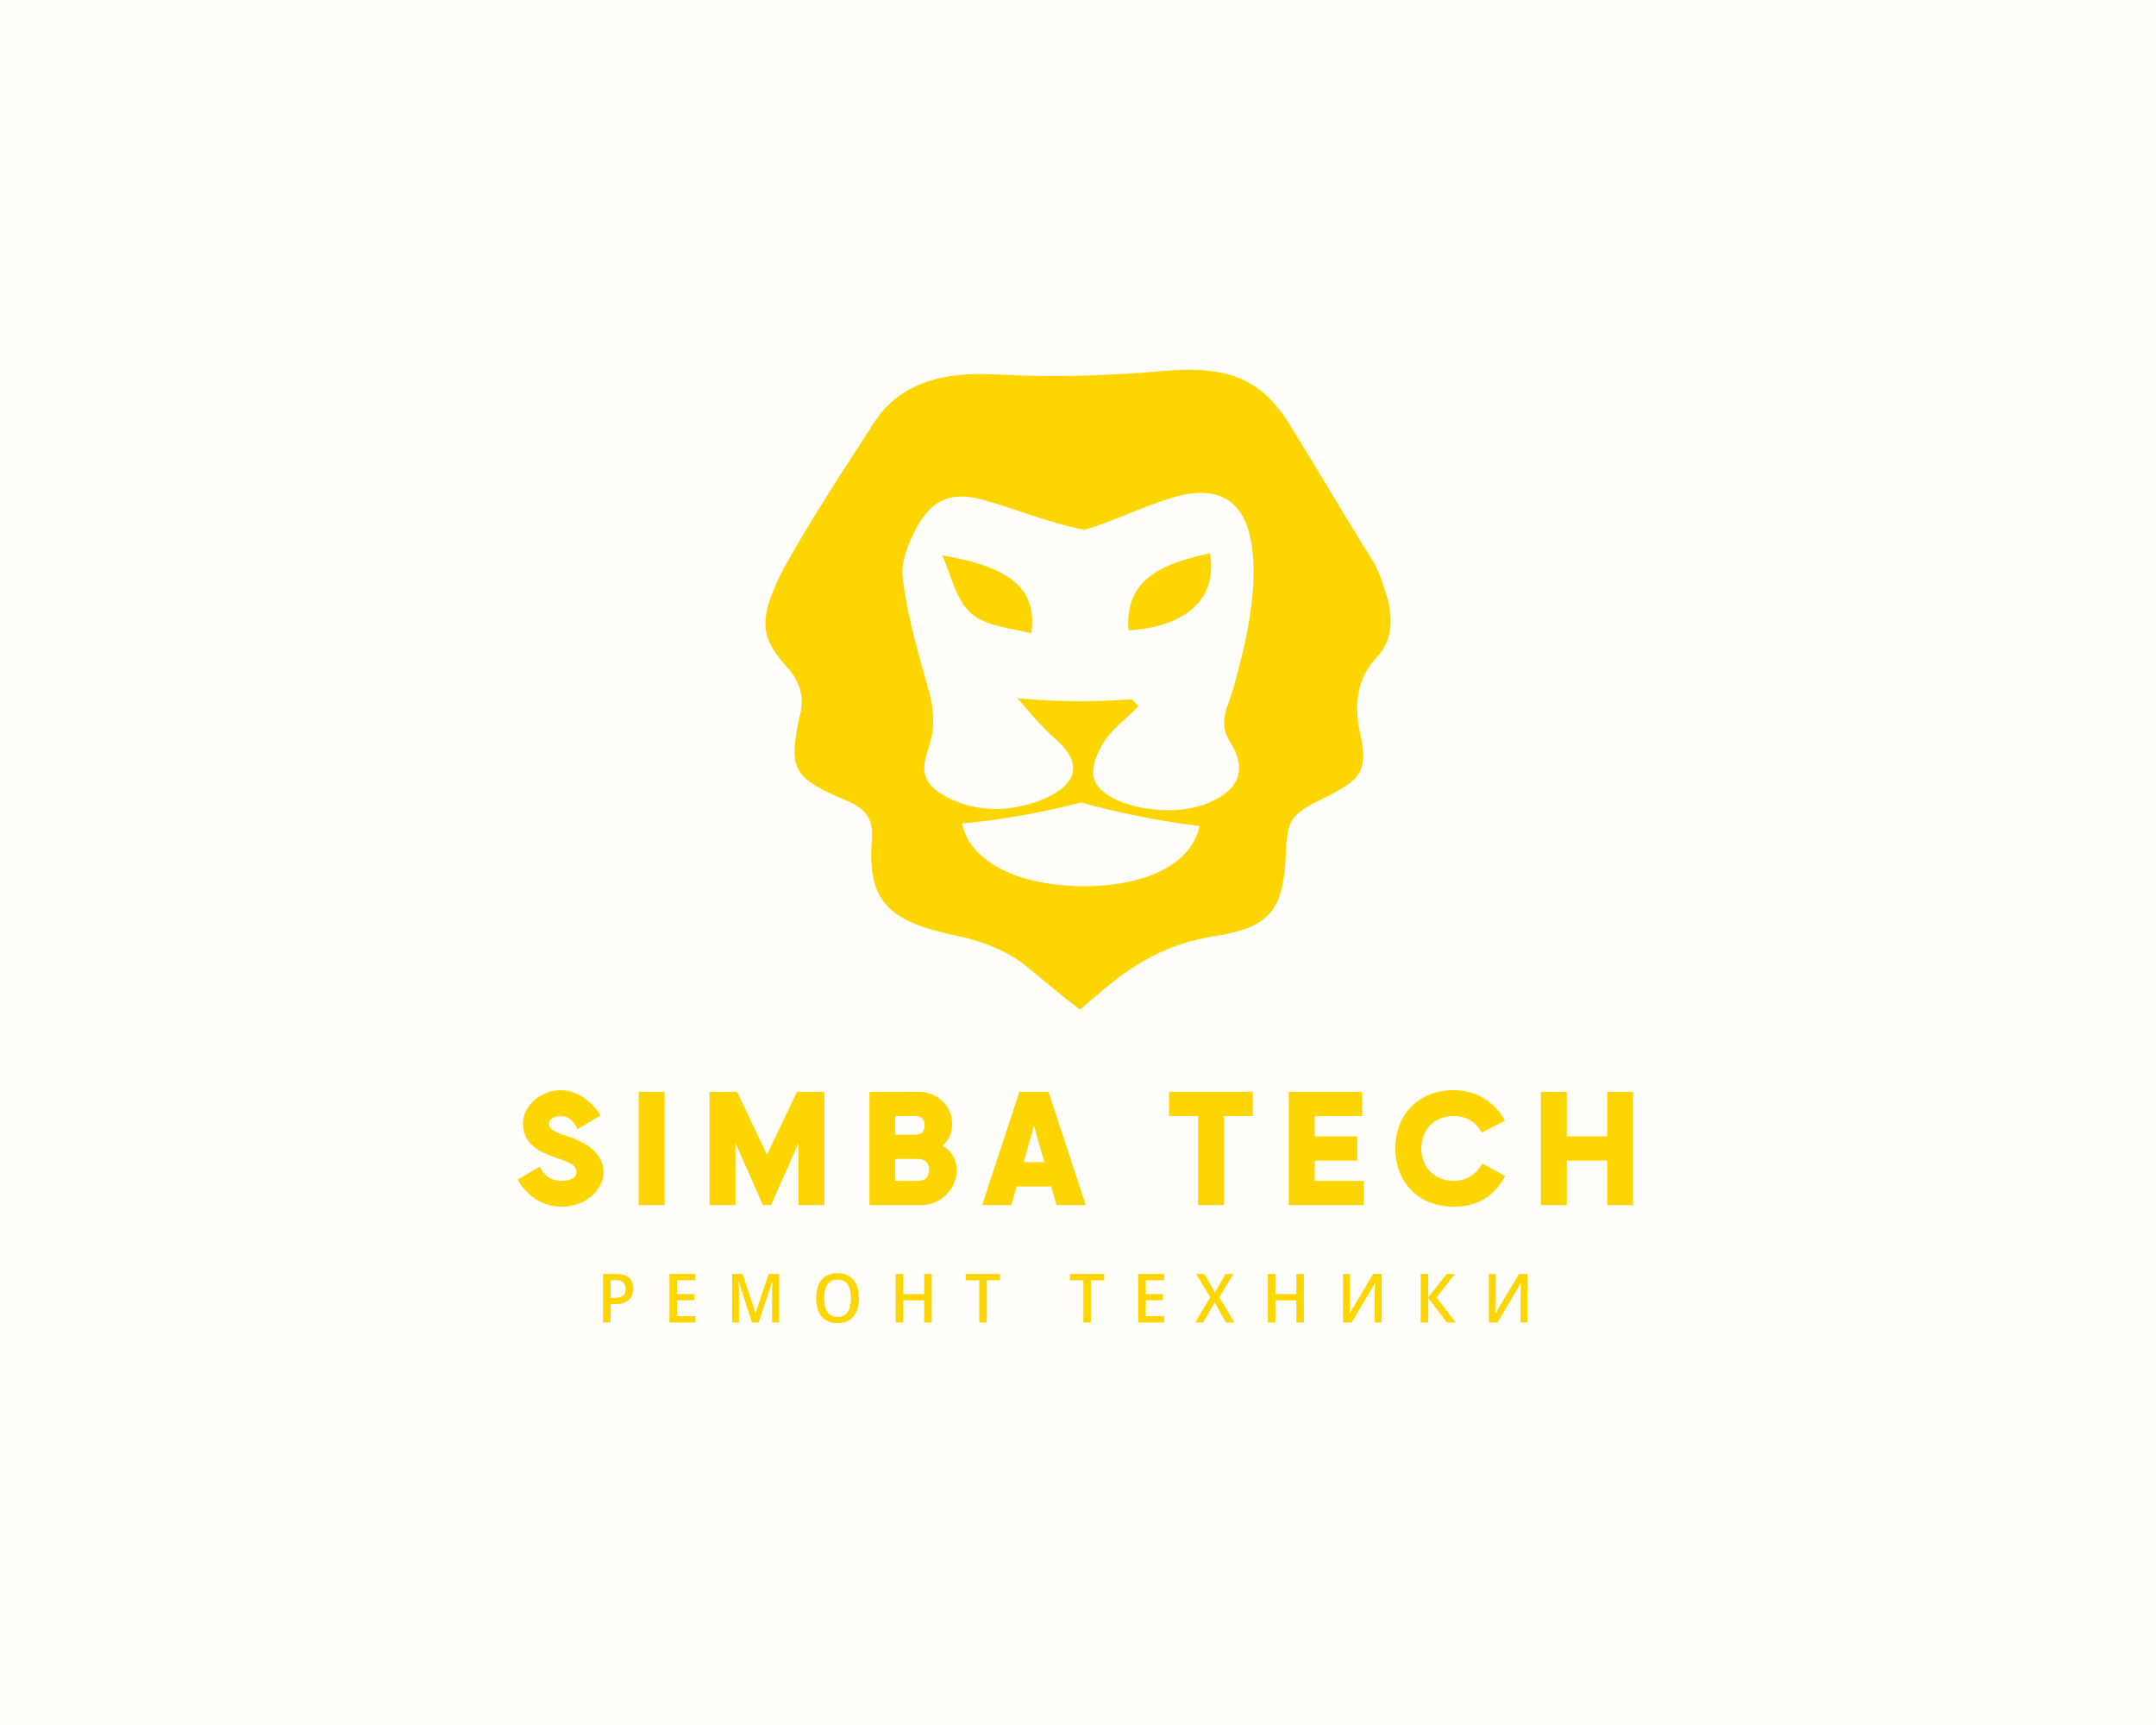
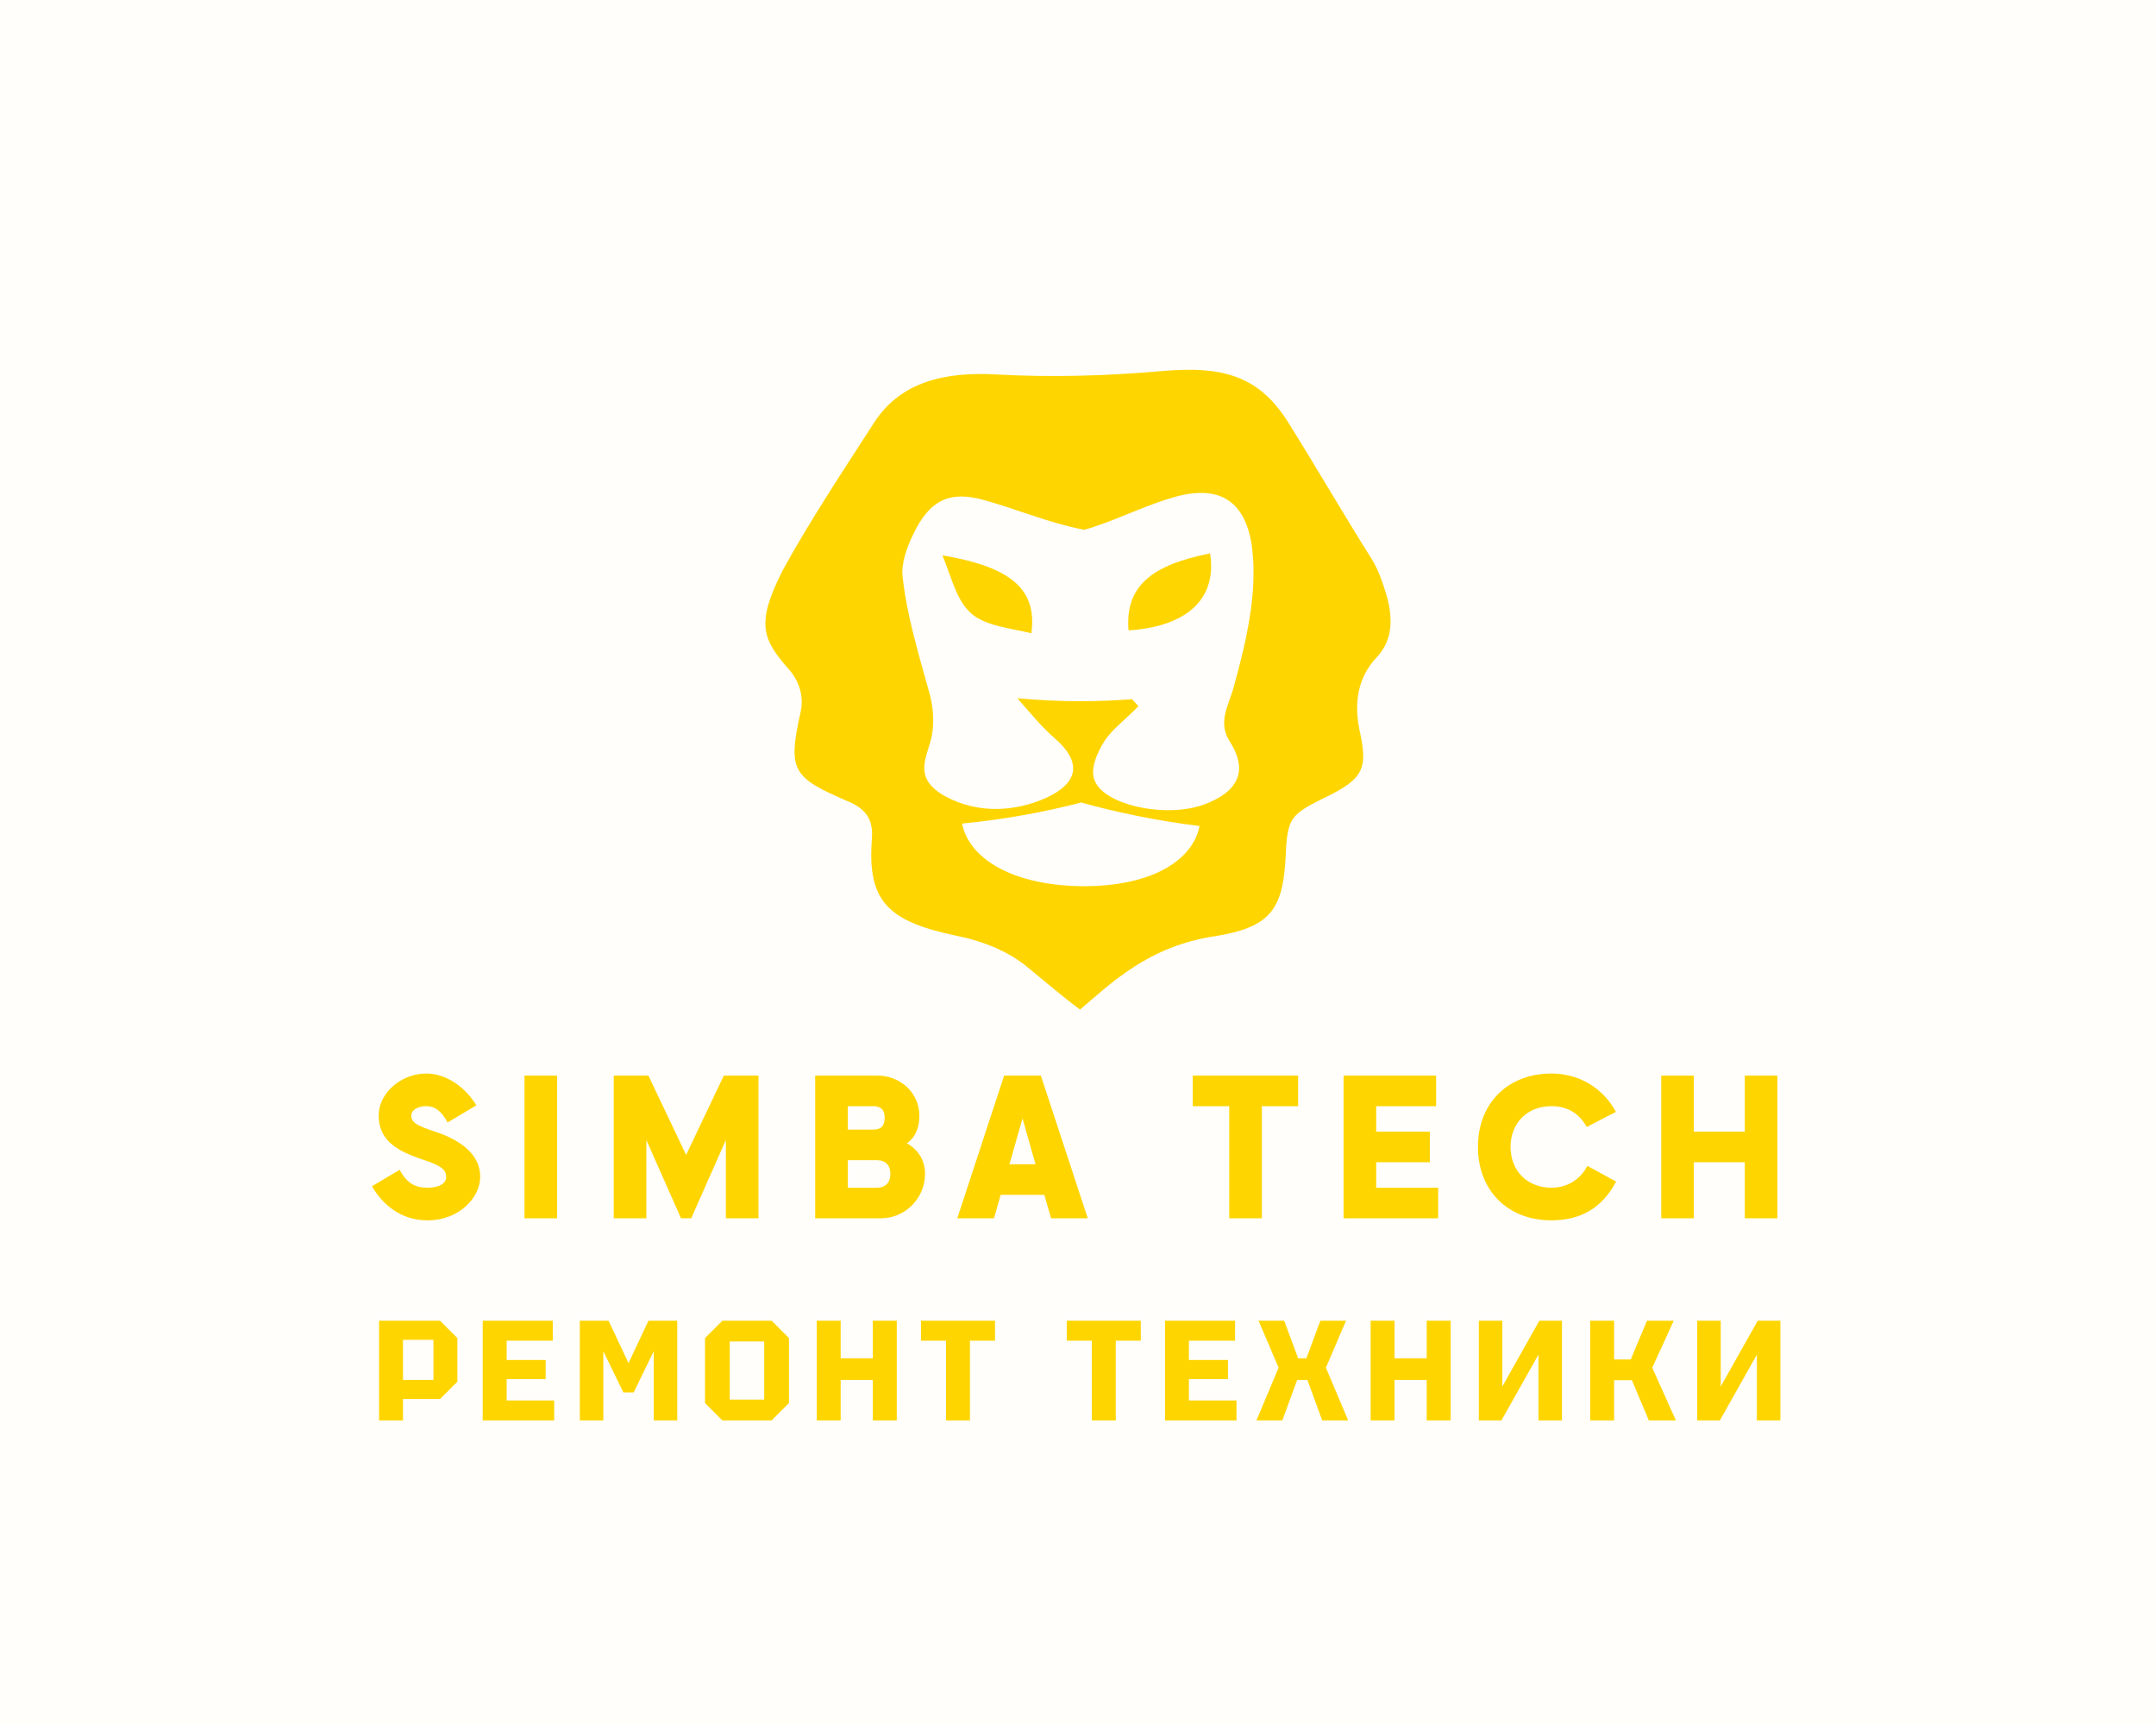
<svg xmlns="http://www.w3.org/2000/svg" version="1.1" width="1280" height="1024" viewBox="0 0 1280 1024" xml:space="preserve">
  <defs>
</defs>
  <g transform="matrix(1 0 0 1 640 512)" id="background-logo">
    <rect style="stroke: none; stroke-width: 0; stroke-dasharray: none; stroke-linecap: butt; stroke-dashoffset: 0; stroke-linejoin: miter; stroke-miterlimit: 4; fill: rgb(255,254,250); fill-rule: nonzero; opacity: 1;" paint-order="stroke" x="-640" y="-512" rx="0" ry="0" width="1280" height="1024" />
  </g>
-   <g transform="matrix(1.921154 0 0 1.921154 638.4391 681.7418)" id="text-logo">
+   <g transform="matrix(1.921154 0 0 1.921154 638.0332 680.8462)" id="text-logo">
    <g style="" paint-order="stroke">
      <g transform="matrix(1 0 0 1 0 0)" id="text-logo-path-0">
-         <path style="stroke: none; stroke-width: 0.781; stroke-dasharray: none; stroke-linecap: butt; stroke-dashoffset: 0; stroke-linejoin: miter; stroke-miterlimit: 4; fill: rgb(255,213,0); fill-rule: nonzero; opacity: 1;" paint-order="stroke" transform=" translate(-173.75, 17.5)" d="M 15 0.5 C 23 0.5 27.95 -5.25 27.95 -10.15 C 27.95 -15.95 22.7 -19.4 16.45 -21.4 C 12.25 -22.8 11.05 -23.55 11.05 -25.2 C 11.05 -26.65 12.8 -27.5 14.7 -27.5 C 16.8 -27.5 18.4 -26.4 19.95 -23.5 L 27 -27.7 C 24.45 -31.95 19.8 -35.5 14.7 -35.5 C 8.7 -35.5 3.05 -30.85 3.05 -25.2 C 3.05 -18.7 8.25 -16.25 14.15 -14.3 C 18.1 -13 19.6 -12 19.6 -10.15 C 19.6 -8.65 18.1 -7.5 15 -7.5 C 12.3 -7.5 10.05 -8.35 8.2 -11.9 L 1.4 -7.85 C 4.05 -3.3 8.55 0.5 15 0.5 Z M 38.8 0 L 46.8 0 L 46.8 -35 L 38.8 -35 Z M 77.2 0 L 79.7 0 L 88.2 -19.2 L 88.2 0 L 96.2 0 L 96.2 -35 L 87.7 -35 L 78.45 -15.55 L 69.2 -35 L 60.7 -35 L 60.7 0 L 68.7 0 L 68.7 -19.2 Z M 110.1 0 L 126.25 0 C 132.15 0 137.05 -4.9 137.05 -10.9 C 137.05 -14.35 135.25 -16.9 132.6 -18.4 C 134.8 -19.95 135.65 -22.3 135.65 -25.2 C 135.65 -30.8 130.95 -35 125.35 -35 L 110.1 -35 Z M 118.1 -7.5 L 118.1 -14.25 L 125.25 -14.25 C 127.35 -14.25 128.55 -13 128.55 -10.9 C 128.55 -8.7 127.3 -7.5 125.25 -7.5 Z M 118.1 -21.75 L 118.1 -27.5 L 124.35 -27.5 C 126.25 -27.5 127.15 -26.55 127.15 -24.7 C 127.15 -22.65 126.25 -21.75 124.35 -21.75 Z M 167.95 0 L 176.95 0 L 165.45 -35 L 156.45 -35 L 144.95 0 L 153.95 0 L 155.6 -5.75 L 166.3 -5.75 Z M 157.75 -13.25 L 160.95 -24.5 L 164.15 -13.25 Z M 211.65 0 L 219.65 0 L 219.65 -27.5 L 228.55 -27.5 L 228.55 -35 L 202.7 -35 L 202.7 -27.5 L 211.65 -27.5 Z M 239.7 0 L 262.9 0 L 262.9 -7.5 L 247.7 -7.5 L 247.7 -13.75 L 260.85 -13.75 L 260.85 -21.25 L 247.7 -21.25 L 247.7 -27.5 L 262.4 -27.5 L 262.4 -35 L 239.7 -35 Z M 290.65 0.5 C 297.8 0.5 303.1 -2.5 306.55 -9 L 299.5 -12.85 C 297.75 -9.5 294.55 -7.5 290.65 -7.5 C 284.9 -7.5 280.65 -11.5 280.65 -17.5 C 280.65 -23.25 284.65 -27.5 290.65 -27.5 C 294.5 -27.5 297.4 -25.85 299.35 -22.4 L 306.5 -26.1 C 303.35 -31.9 297.55 -35.5 290.65 -35.5 C 280.2 -35.5 272.65 -28.4 272.65 -17.5 C 272.65 -7.05 279.75 0.5 290.65 0.5 Z M 338.1 0 L 346.1 0 L 346.1 -35 L 338.1 -35 L 338.1 -21.25 L 325.6 -21.25 L 325.6 -35 L 317.6 -35 L 317.6 0 L 325.6 0 L 325.6 -13.75 L 338.1 -13.75 Z" stroke-linecap="round" />
+         <path style="stroke: rgb(255,255,255); stroke-width: 0; stroke-dasharray: none; stroke-linecap: butt; stroke-dashoffset: 0; stroke-linejoin: miter; stroke-miterlimit: 4; fill: rgb(255,213,0); fill-rule: nonzero; opacity: 1;" paint-order="stroke" transform=" translate(-218.925, 22.05)" d="M 18.9 0.63 C 28.98 0.63 35.22 -6.62 35.22 -12.79 C 35.22 -20.1 28.6 -24.44 20.73 -26.96 C 15.44 -28.73 13.92 -29.67 13.92 -31.75 C 13.92 -33.58 16.13 -34.65 18.52 -34.65 C 21.17 -34.65 23.18 -33.26 25.14 -29.61 L 34.02 -34.9 C 30.81 -40.26 24.95 -44.73 18.52 -44.73 C 10.96 -44.73 3.84 -38.87 3.84 -31.75 C 3.84 -23.56 10.39 -20.48 17.83 -18.02 C 22.81 -16.38 24.7 -15.12 24.7 -12.79 C 24.7 -10.9 22.81 -9.45 18.9 -9.45 C 15.5 -9.45 12.66 -10.52 10.33 -14.99 L 1.76 -9.89 C 5.1 -4.16 10.77 0.63 18.9 0.63 Z M 48.89 0 L 58.97 0 L 58.97 -44.1 L 48.89 -44.1 Z M 97.27 0 L 100.42 0 L 111.13 -24.19 L 111.13 0 L 121.21 0 L 121.21 -44.1 L 110.5 -44.1 L 98.85 -19.59 L 87.19 -44.1 L 76.48 -44.1 L 76.48 0 L 86.56 0 L 86.56 -24.19 Z M 138.73 0 L 159.07 0 C 166.51 0 172.68 -6.17 172.68 -13.73 C 172.68 -18.08 170.41 -21.29 167.08 -23.18 C 169.85 -25.14 170.92 -28.1 170.92 -31.75 C 170.92 -38.81 165 -44.1 157.94 -44.1 L 138.73 -44.1 Z M 148.81 -9.45 L 148.81 -17.96 L 157.81 -17.96 C 160.46 -17.96 161.97 -16.38 161.97 -13.73 C 161.97 -10.96 160.4 -9.45 157.81 -9.45 Z M 148.81 -27.41 L 148.81 -34.65 L 156.68 -34.65 C 159.07 -34.65 160.21 -33.45 160.21 -31.12 C 160.21 -28.54 159.07 -27.41 156.68 -27.41 Z M 211.62 0 L 222.96 0 L 208.47 -44.1 L 197.13 -44.1 L 182.64 0 L 193.98 0 L 196.06 -7.25 L 209.54 -7.25 Z M 198.77 -16.7 L 202.8 -30.87 L 206.83 -16.7 Z M 266.68 0 L 276.76 0 L 276.76 -34.65 L 287.97 -34.65 L 287.97 -44.1 L 255.4 -44.1 L 255.4 -34.65 L 266.68 -34.65 Z M 302.02 0 L 331.25 0 L 331.25 -9.45 L 312.1 -9.45 L 312.1 -17.32 L 328.67 -17.32 L 328.67 -26.77 L 312.1 -26.77 L 312.1 -34.65 L 330.62 -34.65 L 330.62 -44.1 L 302.02 -44.1 Z M 366.22 0.63 C 375.23 0.63 381.91 -3.15 386.25 -11.34 L 377.37 -16.19 C 375.16 -11.97 371.13 -9.45 366.22 -9.45 C 358.97 -9.45 353.62 -14.49 353.62 -22.05 C 353.62 -29.3 358.66 -34.65 366.22 -34.65 C 371.07 -34.65 374.72 -32.57 377.18 -28.22 L 386.19 -32.89 C 382.22 -40.19 374.91 -44.73 366.22 -44.73 C 353.05 -44.73 343.54 -35.78 343.54 -22.05 C 343.54 -8.88 352.48 0.63 366.22 0.63 Z M 426.01 0 L 436.09 0 L 436.09 -44.1 L 426.01 -44.1 L 426.01 -26.77 L 410.26 -26.77 L 410.26 -44.1 L 400.18 -44.1 L 400.18 0 L 410.26 0 L 410.26 -17.32 L 426.01 -17.32 Z" stroke-linecap="round" />
      </g>
    </g>
  </g>
-   <g transform="matrix(1.921154 0 0 1.921154 632.4455 770.6416)" id="tagline-74998845-0efb-406c-9433-58832f08fef7-logo">
+   <g transform="matrix(1.921154 0 0 1.921154 641.027 813.5943)" id="tagline-74998845-0efb-406c-9433-58832f08fef7-logo">
    <g style="" paint-order="stroke">
      <g transform="matrix(1 0 0 1 0 0)" id="tagline-74998845-0efb-406c-9433-58832f08fef7-logo-path-0">
-         <path style="stroke: none; stroke-width: 0; stroke-dasharray: none; stroke-linecap: butt; stroke-dashoffset: 0; stroke-linejoin: miter; stroke-miterlimit: 4; fill: rgb(255,213,0); fill-rule: nonzero; opacity: 1;" paint-order="stroke" transform=" translate(-144.67, 7.51)" d="M 1.83 -14.99 L 5.88 -14.99 Q 8.63 -14.99 9.9 -13.81 Q 11.17 -12.62 11.17 -10.5 L 11.17 -10.5 Q 11.17 -9.24 10.66 -8.15 Q 10.14 -7.06 8.94 -6.37 Q 7.73 -5.69 5.63 -5.69 L 5.63 -5.69 L 4.16 -5.69 L 4.16 0 L 1.83 0 L 1.83 -14.99 Z M 5.75 -13.08 L 5.75 -13.08 L 4.16 -13.08 L 4.16 -7.6 L 5.4 -7.6 Q 7.06 -7.6 7.93 -8.24 Q 8.8 -8.88 8.8 -10.42 L 8.8 -10.42 Q 8.8 -11.76 8.06 -12.42 Q 7.33 -13.08 5.75 -13.08 Z M 30.35 -1.95 L 30.35 0 L 22.34 0 L 22.34 -14.99 L 30.35 -14.99 L 30.35 -13.06 L 24.68 -13.06 L 24.68 -8.78 L 29.99 -8.78 L 29.99 -6.87 L 24.68 -6.87 L 24.68 -1.95 L 30.35 -1.95 Z M 49.9 0 L 47.86 0 L 43.74 -12.75 L 43.66 -12.75 Q 43.7 -12.31 43.74 -11.6 Q 43.79 -10.9 43.81 -10.07 Q 43.83 -9.24 43.83 -8.46 L 43.83 -8.46 L 43.83 0 L 41.71 0 L 41.71 -14.99 L 44.98 -14.99 L 48.91 -2.96 L 48.99 -2.96 L 53 -14.99 L 56.28 -14.99 L 56.28 0 L 54.05 0 L 54.05 -8.59 Q 54.05 -9.32 54.08 -10.1 Q 54.1 -10.88 54.13 -11.57 Q 54.16 -12.26 54.2 -12.73 L 54.2 -12.73 L 54.12 -12.73 L 49.9 0 Z M 80.89 -7.52 L 80.89 -7.52 Q 80.89 -5.19 80.16 -3.45 Q 79.42 -1.72 77.95 -0.76 Q 76.48 0.21 74.3 0.21 L 74.3 0.21 Q 72.05 0.21 70.58 -0.76 Q 69.11 -1.72 68.4 -3.47 Q 67.68 -5.21 67.68 -7.54 L 67.68 -7.54 Q 67.68 -9.85 68.4 -11.58 Q 69.11 -13.31 70.59 -14.27 Q 72.07 -15.23 74.32 -15.23 L 74.32 -15.23 Q 76.5 -15.23 77.96 -14.27 Q 79.42 -13.31 80.16 -11.58 Q 80.89 -9.85 80.89 -7.52 Z M 70.14 -7.52 L 70.14 -7.52 Q 70.14 -4.83 71.14 -3.28 Q 72.14 -1.72 74.3 -1.72 L 74.3 -1.72 Q 76.48 -1.72 77.46 -3.28 Q 78.44 -4.83 78.44 -7.52 L 78.44 -7.52 Q 78.44 -10.21 77.46 -11.74 Q 76.48 -13.27 74.32 -13.27 L 74.32 -13.27 Q 72.16 -13.27 71.15 -11.74 Q 70.14 -10.21 70.14 -7.52 Z M 103.4 -14.99 L 103.4 0 L 101.07 0 L 101.07 -6.85 L 94.61 -6.85 L 94.61 0 L 92.27 0 L 92.27 -14.99 L 94.61 -14.99 L 94.61 -8.78 L 101.07 -8.78 L 101.07 -14.99 L 103.4 -14.99 Z M 120.39 -13.04 L 120.39 0 L 118.08 0 L 118.08 -13.04 L 113.93 -13.04 L 113.93 -14.99 L 124.53 -14.99 L 124.53 -13.04 L 120.39 -13.04 Z M 152.57 -13.04 L 152.57 0 L 150.26 0 L 150.26 -13.04 L 146.1 -13.04 L 146.1 -14.99 L 156.7 -14.99 L 156.7 -13.04 L 152.57 -13.04 Z M 175.22 -1.95 L 175.22 0 L 167.22 0 L 167.22 -14.99 L 175.22 -14.99 L 175.22 -13.06 L 169.55 -13.06 L 169.55 -8.78 L 174.87 -8.78 L 174.87 -6.87 L 169.55 -6.87 L 169.55 -1.95 L 175.22 -1.95 Z M 192.26 -7.77 L 196.98 0 L 194.33 0 L 190.85 -6.26 L 187.3 0 L 184.8 0 L 189.48 -7.79 L 185.09 -14.99 L 187.68 -14.99 L 190.91 -9.26 L 194.15 -14.99 L 196.64 -14.99 L 192.26 -7.77 Z M 218.4 -14.99 L 218.4 0 L 216.07 0 L 216.07 -6.85 L 209.6 -6.85 L 209.6 0 L 207.27 0 L 207.27 -14.99 L 209.6 -14.99 L 209.6 -8.78 L 216.07 -8.78 L 216.07 -14.99 L 218.4 -14.99 Z M 230.5 0 L 230.5 -14.99 L 232.64 -14.99 L 232.64 -7.06 Q 232.64 -6.34 232.62 -5.48 Q 232.6 -4.62 232.56 -3.9 Q 232.53 -3.17 232.49 -2.88 L 232.49 -2.88 L 232.58 -2.88 L 239.8 -14.99 L 242.45 -14.99 L 242.45 0 L 240.3 0 L 240.3 -7.88 Q 240.3 -8.65 240.33 -9.54 Q 240.37 -10.44 240.41 -11.16 Q 240.45 -11.89 240.45 -12.18 L 240.45 -12.18 L 240.39 -12.18 L 233.16 0 L 230.5 0 Z M 259.39 -7.73 L 265.34 0 L 262.63 0 L 256.83 -7.6 L 256.83 0 L 254.5 0 L 254.5 -14.99 L 256.83 -14.99 L 256.83 -7.73 L 262.5 -14.99 L 265.06 -14.99 L 259.39 -7.73 Z M 275.56 0 L 275.56 -14.99 L 277.7 -14.99 L 277.7 -7.06 Q 277.7 -6.34 277.68 -5.48 Q 277.66 -4.62 277.63 -3.9 Q 277.6 -3.17 277.56 -2.88 L 277.56 -2.88 L 277.64 -2.88 L 284.87 -14.99 L 287.51 -14.99 L 287.51 0 L 285.37 0 L 285.37 -7.88 Q 285.37 -8.65 285.4 -9.54 Q 285.43 -10.44 285.47 -11.16 Q 285.52 -11.89 285.52 -12.18 L 285.52 -12.18 L 285.45 -12.18 L 278.23 0 L 275.56 0 Z" stroke-linecap="round" />
+         <path style="stroke: rgb(255,255,255); stroke-width: 0; stroke-dasharray: none; stroke-linecap: butt; stroke-dashoffset: 0; stroke-linejoin: miter; stroke-miterlimit: 4; fill: rgb(255,213,0); fill-rule: nonzero; opacity: 1;" paint-order="stroke" transform=" translate(-218.635, 15.4)" d="M 20.94 -30.8 L 26.31 -25.43 L 26.31 -11.97 L 20.94 -6.6 L 9.5 -6.6 L 9.5 0 L 2.11 0 L 2.11 -30.8 L 20.94 -30.8 Z M 9.5 -24.9 L 9.5 -12.5 L 18.92 -12.5 L 18.92 -24.9 L 9.5 -24.9 Z M 56.23 0 L 34.14 0 L 34.14 -30.8 L 55.79 -30.8 L 55.79 -24.64 L 41.54 -24.64 L 41.54 -18.66 L 53.59 -18.66 L 53.59 -12.76 L 41.54 -12.76 L 41.54 -6.16 L 56.23 -6.16 L 56.23 0 Z M 71.41 0 L 64.15 0 L 64.15 -30.8 L 73.04 -30.8 L 79.2 -17.69 L 85.36 -30.8 L 94.25 -30.8 L 94.25 0 L 86.99 0 L 86.99 -21.38 L 80.78 -8.62 L 77.62 -8.62 L 71.41 -21.38 L 71.41 0 Z M 108.2 0 L 102.83 -5.37 L 102.83 -25.43 L 108.2 -30.8 L 123.42 -30.8 L 128.79 -25.43 L 128.79 -5.37 L 123.42 0 L 108.2 0 Z M 121.13 -24.38 L 110.48 -24.38 L 110.48 -6.42 L 121.13 -6.42 L 121.13 -24.38 Z M 144.76 0 L 137.37 0 L 137.37 -30.8 L 144.76 -30.8 L 144.76 -19.18 L 154.7 -19.18 L 154.7 -30.8 L 162.1 -30.8 L 162.1 0 L 154.7 0 L 154.7 -12.5 L 144.76 -12.5 L 144.76 0 Z M 184.71 0 L 177.32 0 L 177.32 -24.64 L 169.58 -24.64 L 169.58 -30.8 L 192.46 -30.8 L 192.46 -24.64 L 184.71 -24.64 L 184.71 0 Z M 229.77 0 L 222.38 0 L 222.38 -24.64 L 214.63 -24.64 L 214.63 -30.8 L 237.51 -30.8 L 237.51 -24.64 L 229.77 -24.64 L 229.77 0 Z M 267.08 0 L 244.99 0 L 244.99 -30.8 L 266.64 -30.8 L 266.64 -24.64 L 252.38 -24.64 L 252.38 -18.66 L 264.44 -18.66 L 264.44 -12.76 L 252.38 -12.76 L 252.38 -6.16 L 267.08 -6.16 L 267.08 0 Z M 281.25 0 L 273.24 0 L 280.1 -16.28 L 273.9 -30.8 L 281.82 -30.8 L 286.13 -19.18 L 288.68 -19.18 L 293 -30.8 L 300.92 -30.8 L 294.71 -16.28 L 301.58 0 L 293.57 0 L 288.99 -12.5 L 285.82 -12.5 L 281.25 0 Z M 315.92 0 L 308.53 0 L 308.53 -30.8 L 315.92 -30.8 L 315.92 -19.18 L 325.86 -19.18 L 325.86 -30.8 L 333.26 -30.8 L 333.26 0 L 325.86 0 L 325.86 -12.5 L 315.92 -12.5 L 315.92 0 Z M 367.66 -30.8 L 367.66 0 L 360.4 0 L 360.4 -20.33 L 348.96 0 L 341.97 0 L 341.97 -30.8 L 349.23 -30.8 L 349.23 -10.47 L 360.67 -30.8 L 367.66 -30.8 Z M 383.77 0 L 376.38 0 L 376.38 -30.8 L 383.77 -30.8 L 383.77 -18.83 L 388.92 -18.83 L 393.93 -30.8 L 402.2 -30.8 L 395.56 -16.28 L 402.86 0 L 394.5 0 L 389.27 -12.41 L 383.77 -12.41 L 383.77 0 Z M 435.16 -30.8 L 435.16 0 L 427.9 0 L 427.9 -20.33 L 416.46 0 L 409.46 0 L 409.46 -30.8 L 416.72 -30.8 L 416.72 -10.47 L 428.16 -30.8 L 435.16 -30.8 Z" stroke-linecap="round" />
      </g>
    </g>
  </g>
  <g transform="matrix(1.921154 0 0 1.921154 640 409.4079)" id="logo-logo">
    <g style="" paint-order="stroke">
      <g transform="matrix(0.0778825 0 0 -0.0778825 0 2.842171e-14)">
        <path style="stroke: none; stroke-width: 1; stroke-dasharray: none; stroke-linecap: butt; stroke-dashoffset: 0; stroke-linejoin: miter; stroke-miterlimit: 10; fill: rgb(255,213,0); fill-rule: nonzero; opacity: 1;" paint-order="stroke" transform=" translate(-2523.903, -2592.926)" d="M 3125.49 2388.34 C 3176.36 2309.35 3199.66 2206.27 3032.22 2140.4 C 2881.86 2080.57 2633.63 2132.14 2591.32 2229.2 C 2569.96 2274.75 2598.02 2339.31 2627.68 2387.12 C 2659.42 2437.63 2719.22 2479.71 2763.62 2527.52 C 2755.02 2536.64 2746.57 2545.8 2738.15 2555.03 C 2603.15 2545.32 2468.33 2542.34 2283.48 2558.88 C 2343.41 2489.46 2382.89 2442.94 2430.42 2401.09 C 2533.27 2312.82 2535.39 2227.09 2397.5 2163.8 C 2277.6 2109.73 2131.06 2098.6 1999.42 2168.59 C 1859.43 2244.85 1930.13 2330.28 1944.29 2412.69 C 1954 2465.34 1949.65 2523.3 1934.77 2577.79 C 1892.35 2731.2 1845.06 2885.21 1828.12 3039.65 C 1821.88 3096.43 1845.05 3156.63 1869.55 3208.52 C 1934.64 3344.02 2012.73 3384.8 2153.76 3344.45 C 2279.89 3309.67 2403.38 3255.72 2548.21 3227.23 C 2649.31 3254.58 2765.56 3313.32 2883.85 3350.5 C 3063.02 3408.11 3184.29 3362.15 3213.63 3163.55 C 3237.83 2983.77 3193.57 2790.38 3142.54 2606.38 C 3122.4 2530.05 3076.86 2465.93 3125.49 2388.34 z M 2533.59 1813.25 C 2254.85 1818.4 2090.67 1927.08 2063.9 2061.7 C 2230.11 2078 2386.67 2106.47 2536.51 2145.36 C 2673.46 2107.19 2834.55 2072.93 3006.33 2052 C 2978.34 1914.19 2814.36 1810.27 2533.59 1813.25 z M 3748.22 2967.11 C 3733.36 3016.37 3716.23 3067.94 3689.11 3111.5 C 3576.59 3290.22 3463.46 3485.4 3354.24 3659.38 C 3237.2 3842.08 3091.17 3877.15 2858.94 3857.15 C 2639.6 3837.75 2416.75 3831.29 2197.78 3843.65 C 1997.55 3854.54 1820.86 3815.62 1715.53 3653.6 C 1596.05 3467.67 1459.34 3262.69 1351.65 3065.41 C 1246.31 2857.43 1271.6 2794.4 1370.29 2680.84 C 1413.84 2634.12 1439.97 2571.37 1421.84 2497.99 C 1371.8 2272 1392.93 2244.16 1606.01 2152.14 C 1679.12 2122.17 1713.07 2082.41 1705.9 1998 C 1688.38 1759.16 1764.73 1674.96 2035.15 1618.1 C 2147.32 1595.8 2246.6 1555.17 2322.84 1492.52 C 2396.1 1432.56 2462.38 1375.47 2531.96 1323.71 C 2657.56 1430.47 2804.05 1575.56 3068.27 1615.04 C 3281.27 1649.09 3334.09 1717.98 3346.77 1911.49 C 3354.68 2092.68 3360.72 2094.77 3529.17 2177.5 C 3653.92 2242.68 3672.1 2282.76 3644.16 2417.19 C 3615.41 2541.37 3634.71 2644.02 3711.62 2724.12 C 3771.15 2789.22 3775.27 2872.31 3748.22 2967.11" stroke-linecap="round" />
      </g>
      <g transform="matrix(0.0778825 0 0 -0.0778825 -28.02637 -29.46869)">
        <path style="stroke: none; stroke-width: 1; stroke-dasharray: none; stroke-linecap: butt; stroke-dashoffset: 0; stroke-linejoin: miter; stroke-miterlimit: 10; fill: rgb(255,213,0); fill-rule: nonzero; opacity: 1;" paint-order="stroke" transform=" translate(-2163.986, -2971.365)" d="M 1985.91 3125.88 C 2023.78 3034.51 2040.93 2947.5 2101.09 2894.67 C 2157.19 2845.53 2257.75 2836.5 2338.82 2816.85 C 2362.98 2995.34 2252.74 3080.36 1985.91 3125.88" stroke-linecap="round" />
      </g>
      <g transform="matrix(0.0778825 0 0 -0.0778825 28.32861 -30.21855)">
        <path style="stroke: none; stroke-width: 1; stroke-dasharray: none; stroke-linecap: butt; stroke-dashoffset: 0; stroke-linejoin: miter; stroke-miterlimit: 10; fill: rgb(255,213,0); fill-rule: nonzero; opacity: 1;" paint-order="stroke" transform=" translate(-2887.701, -2980.995)" d="M 2724.45 2828.32 C 2930.81 2840.64 3079.33 2935.78 3048.05 3133.67 C 2814.66 3087.65 2710.31 3002.66 2724.45 2828.32" stroke-linecap="round" />
      </g>
    </g>
  </g>
</svg>
